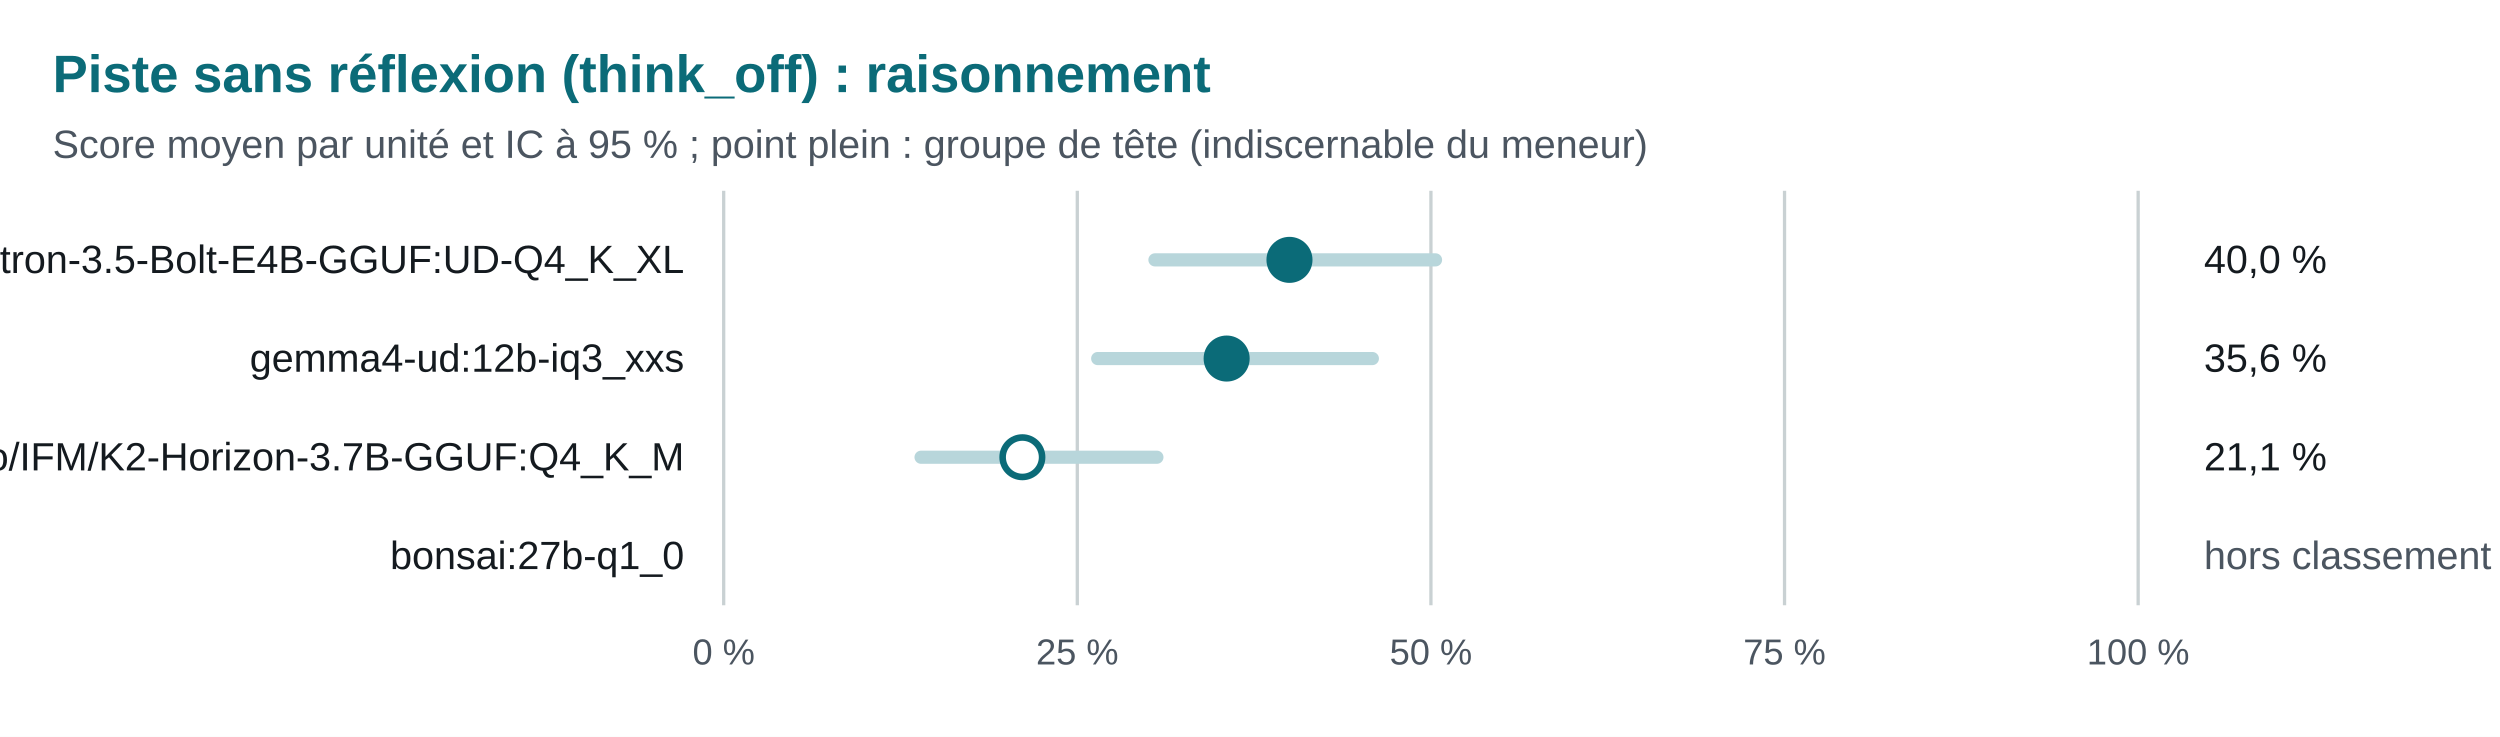
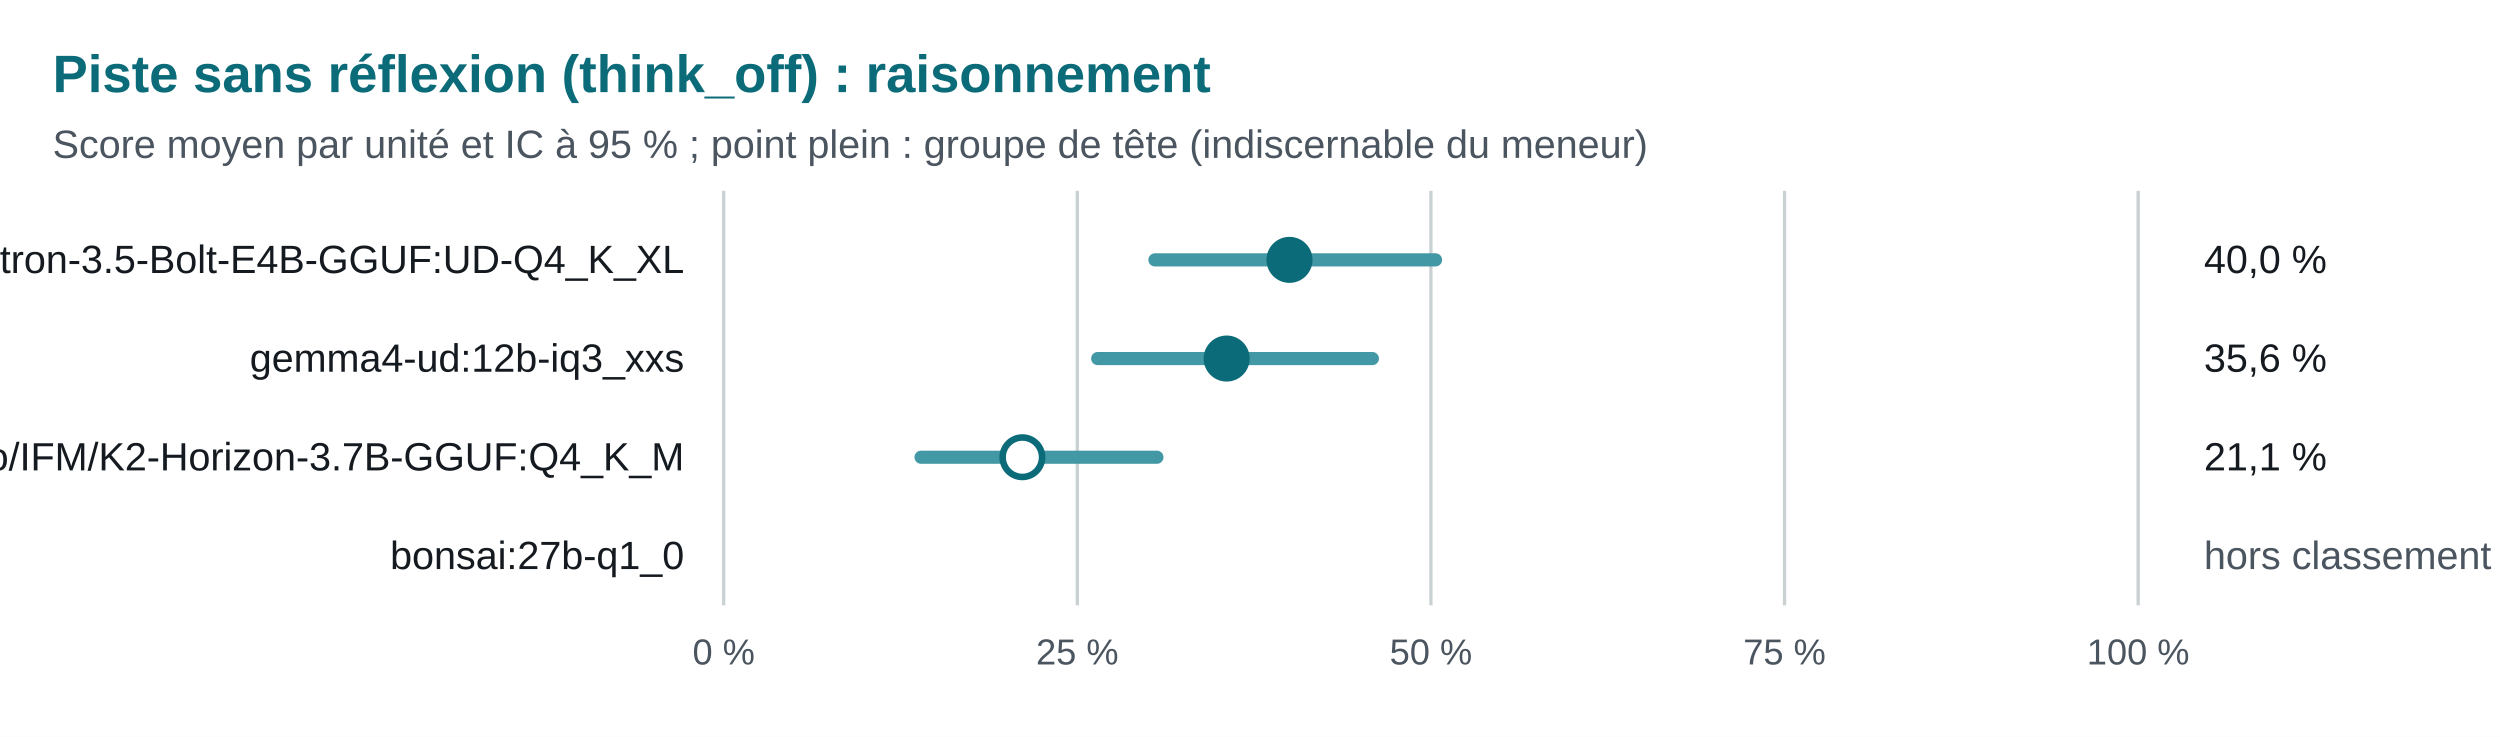
<svg xmlns="http://www.w3.org/2000/svg" width="760" height="224" viewBox="0 0 760 224" role="img" aria-label="Piste sans réflexion (think_off) : raisonnement. hf.co/unsloth/NVIDIA-Nemotron-3.5-Bolt-E4B-GGUF:UD-Q4_K_XL : 40,0 % (IC à 95 % de 30,5 % à 50,3 %) ; gemma4-ud:12b-iq3_xxs : 35,6 % (IC à 95 % de 26,4 % à 45,8 %) ; hf.co/IFM/K2-Horizon-3.7B-GGUF:Q4_K_M : 21,1 % (IC à 95 % de 14,0 % à 30,6 %) ; bonsai:27b-q1_0 : hors classement.">
  <rect width="760" height="224" fill="#FFFFFF" />
  <text x="16" y="28" font-family="Arial, Helvetica, sans-serif" font-size="16" font-weight="bold" fill="#0B6B78">Piste sans réflexion (think_off) : raisonnement</text>
  <text x="16" y="48" font-family="Arial, Helvetica, sans-serif" font-size="12" fill="#4B5560">Score moyen par unité et IC à 95 % ; point plein : groupe de tête (indiscernable du meneur)</text>
  <line x1="220.0" y1="58" x2="220.0" y2="184" stroke="#C9D1D3" stroke-width="1" />
  <text x="220.0" y="202" font-family="Arial, Helvetica, sans-serif" font-size="11" fill="#4B5560" text-anchor="middle">0 %</text>
  <line x1="327.5" y1="58" x2="327.5" y2="184" stroke="#C9D1D3" stroke-width="1" />
  <text x="327.5" y="202" font-family="Arial, Helvetica, sans-serif" font-size="11" fill="#4B5560" text-anchor="middle">25 %</text>
  <line x1="435.0" y1="58" x2="435.0" y2="184" stroke="#C9D1D3" stroke-width="1" />
  <text x="435.0" y="202" font-family="Arial, Helvetica, sans-serif" font-size="11" fill="#4B5560" text-anchor="middle">50 %</text>
  <line x1="542.5" y1="58" x2="542.5" y2="184" stroke="#C9D1D3" stroke-width="1" />
  <text x="542.5" y="202" font-family="Arial, Helvetica, sans-serif" font-size="11" fill="#4B5560" text-anchor="middle">75 %</text>
  <line x1="650.0" y1="58" x2="650.0" y2="184" stroke="#C9D1D3" stroke-width="1" />
  <text x="650.0" y="202" font-family="Arial, Helvetica, sans-serif" font-size="11" fill="#4B5560" text-anchor="middle">100 %</text>
  <text x="208" y="83.0" font-family="Arial, Helvetica, sans-serif" font-size="12" fill="#141A1F" text-anchor="end">hf.co/unsloth/NVIDIA-Nemotron-3.5-Bolt-E4B-GGUF:UD-Q4_K_XL</text>
-   <line x1="351.1" y1="79.0" x2="436.4" y2="79.0" stroke="#B8D6DB" stroke-width="4" stroke-linecap="round" />
+   <line x1="351.1" y1="79.0" x2="436.4" y2="79.0" stroke="#4398A5" stroke-width="4" stroke-linecap="round" />
  <circle cx="392.0" cy="79.0" r="6" fill="#0B6B78" stroke="#0B6B78" stroke-width="2" />
  <text x="670" y="83.0" font-family="Arial, Helvetica, sans-serif" font-size="12" fill="#141A1F">40,0 %</text>
  <text x="208" y="113.0" font-family="Arial, Helvetica, sans-serif" font-size="12" fill="#141A1F" text-anchor="end">gemma4-ud:12b-iq3_xxs</text>
-   <line x1="333.7" y1="109.0" x2="417.2" y2="109.0" stroke="#B8D6DB" stroke-width="4" stroke-linecap="round" />
+   <line x1="333.7" y1="109.0" x2="417.2" y2="109.0" stroke="#4398A5" stroke-width="4" stroke-linecap="round" />
  <circle cx="372.9" cy="109.0" r="6" fill="#0B6B78" stroke="#0B6B78" stroke-width="2" />
  <text x="670" y="113.0" font-family="Arial, Helvetica, sans-serif" font-size="12" fill="#141A1F">35,6 %</text>
  <text x="208" y="143.0" font-family="Arial, Helvetica, sans-serif" font-size="12" fill="#141A1F" text-anchor="end">hf.co/IFM/K2-Horizon-3.7B-GGUF:Q4_K_M</text>
-   <line x1="280.0" y1="139.0" x2="351.7" y2="139.0" stroke="#B8D6DB" stroke-width="4" stroke-linecap="round" />
+   <line x1="280.0" y1="139.0" x2="351.7" y2="139.0" stroke="#4398A5" stroke-width="4" stroke-linecap="round" />
  <circle cx="310.8" cy="139.0" r="6" fill="#FFFFFF" stroke="#0B6B78" stroke-width="2" />
  <text x="670" y="143.0" font-family="Arial, Helvetica, sans-serif" font-size="12" fill="#141A1F">21,1 %</text>
  <text x="208" y="173.0" font-family="Arial, Helvetica, sans-serif" font-size="12" fill="#141A1F" text-anchor="end">bonsai:27b-q1_0</text>
  <text x="670" y="173.0" font-family="Arial, Helvetica, sans-serif" font-size="12" fill="#4B5560">hors classement</text>
</svg>
